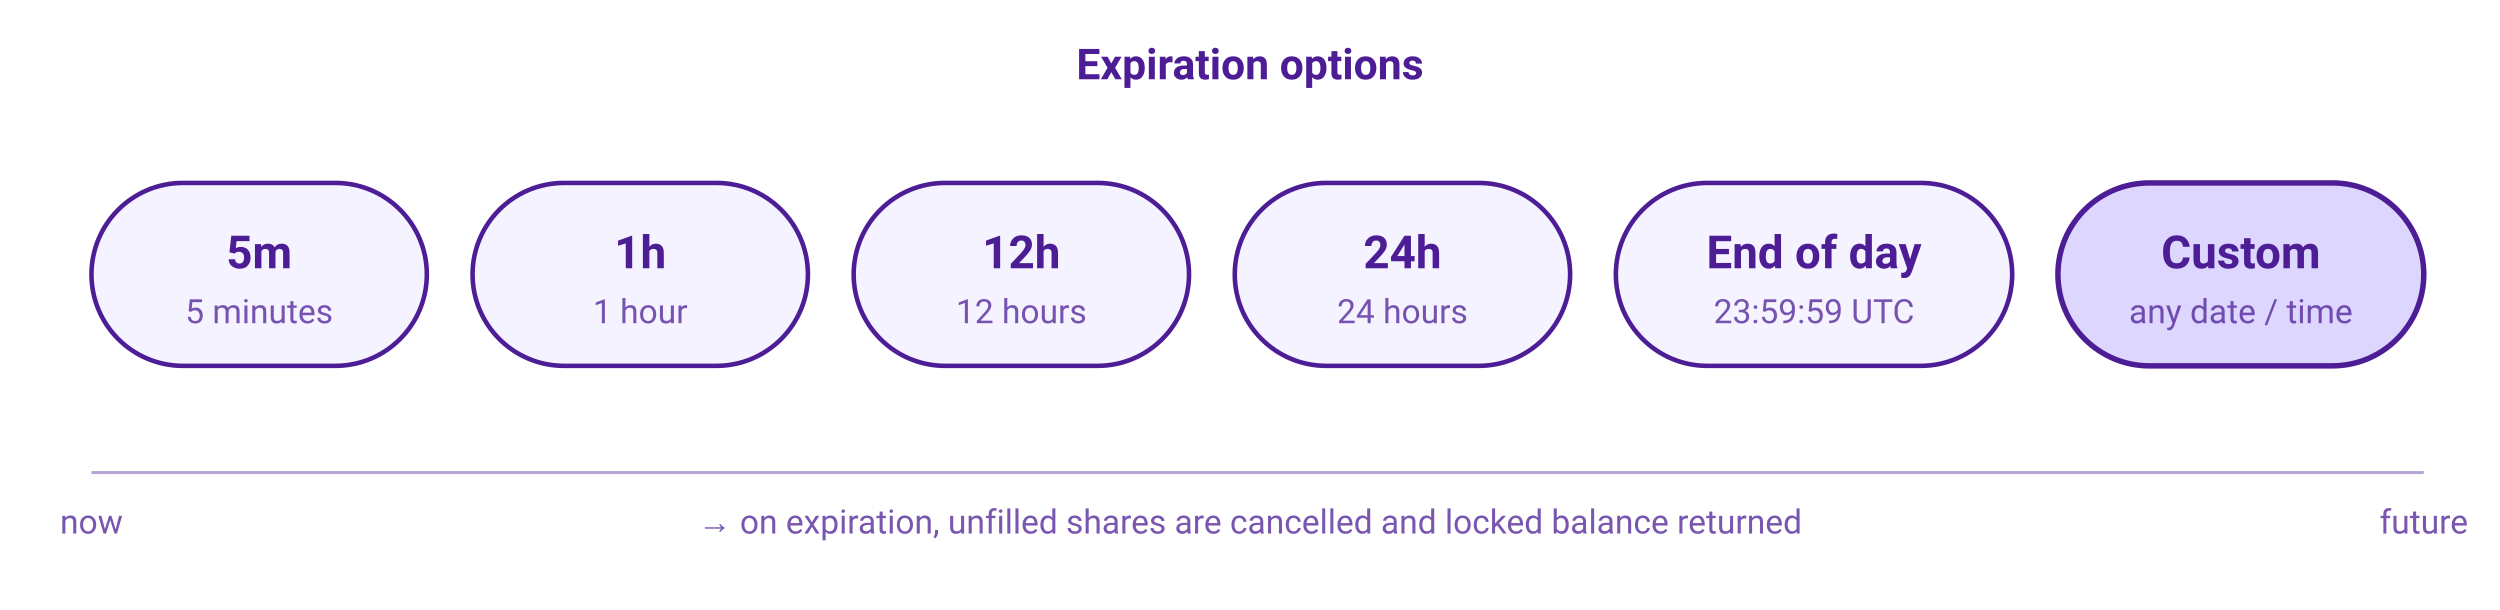
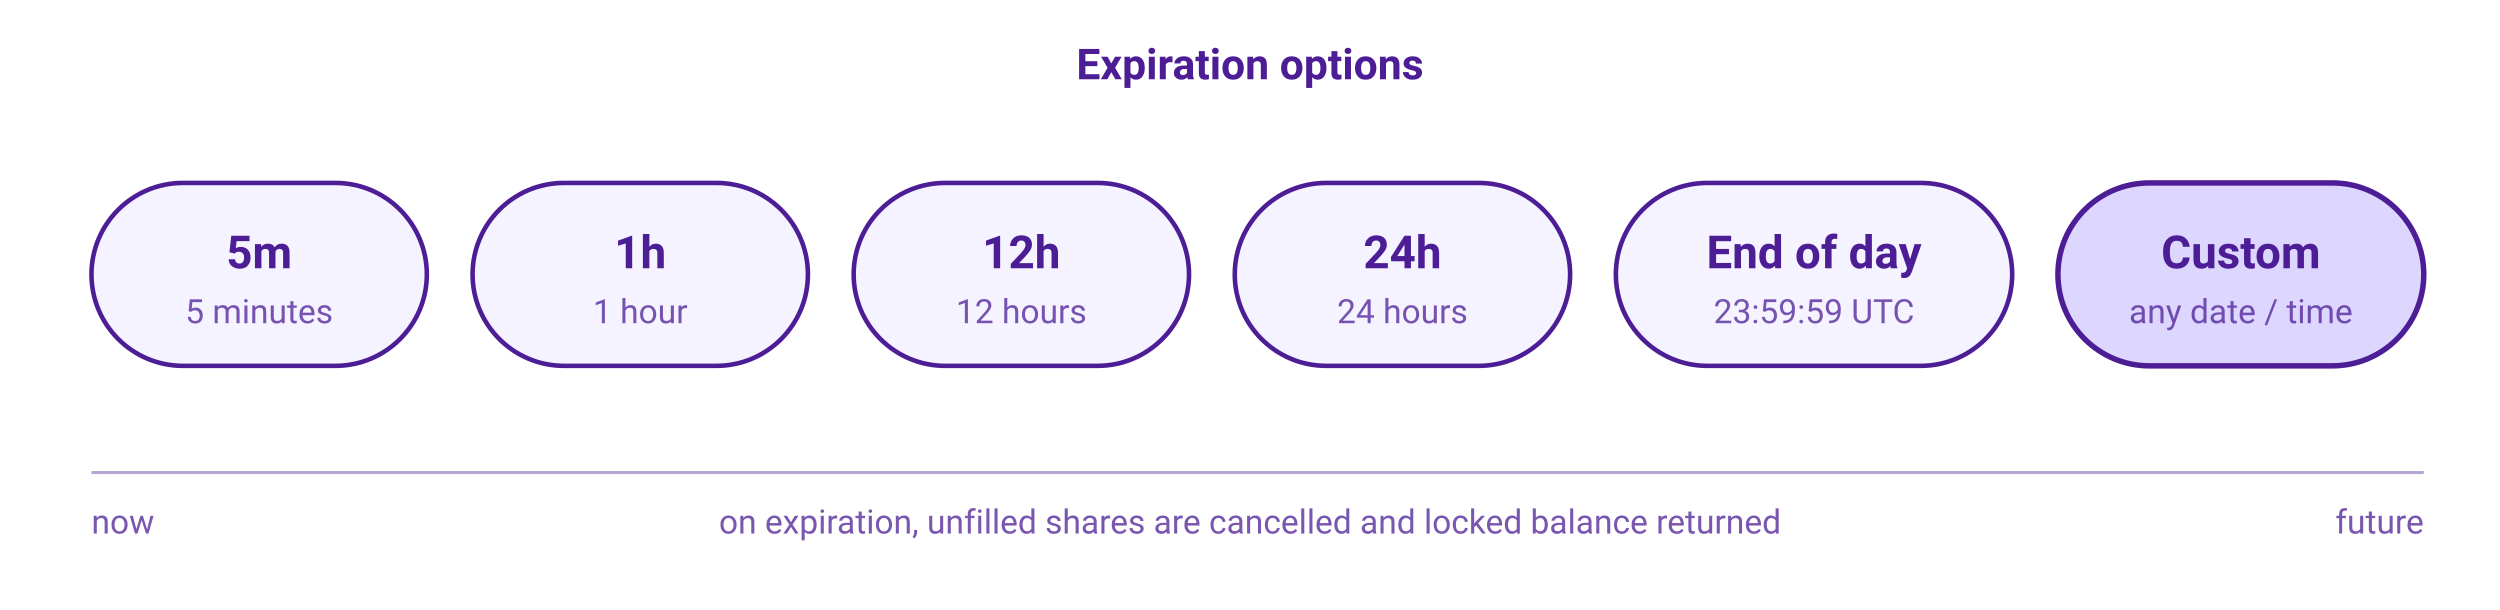
- <svg xmlns="http://www.w3.org/2000/svg" viewBox="0 0 820 200" width="820" style="max-width: 820px; background: transparent; font-family: -apple-system, 'Segoe UI', Roboto, 'Helvetica Neue', Arial, sans-serif;">
-   <style>
-     .title  { font-size: 14px; fill: #4C1D95; font-weight: 700; text-anchor: middle; }
-     .pill   { fill: #F5F3FF; stroke: #4C1D95; stroke-width: 1.5; }
-     .pill-a { fill: #DDD6FE; stroke: #4C1D95; stroke-width: 1.8; }
-     .tb { font-size: 15px; fill: #4C1D95; font-weight: 700; text-anchor: middle; }
-     .t  { font-size: 11px; fill: #4C1D95; opacity: 0.75; text-anchor: middle; }
-   </style>
-   <text class="title" x="410" y="26">Expiration options</text>
-   <g>
-     <rect class="pill" x="30" y="60" width="110" height="60" rx="30" />
-     <text class="tb" x="85" y="88">5m</text>
-     <text class="t" x="85" y="106">5 minutes</text>
-     <rect class="pill" x="155" y="60" width="110" height="60" rx="30" />
-     <text class="tb" x="210" y="88">1h</text>
-     <text class="t" x="210" y="106">1 hour</text>
-     <rect class="pill" x="280" y="60" width="110" height="60" rx="30" />
-     <text class="tb" x="335" y="88">12h</text>
-     <text class="t" x="335" y="106">12 hours</text>
-     <rect class="pill" x="405" y="60" width="110" height="60" rx="30" />
-     <text class="tb" x="460" y="88">24h</text>
-     <text class="t" x="460" y="106">24 hours</text>
-     <rect class="pill" x="530" y="60" width="130" height="60" rx="30" />
-     <text class="tb" x="595" y="88">End of day</text>
-     <text class="t" x="595" y="106">23:59:59 UTC</text>
-     <rect class="pill-a" x="675" y="60" width="120" height="60" rx="30" />
-     <text class="tb" x="735" y="88">Custom</text>
-     <text class="t" x="735" y="106">any date / time</text>
-   </g>
+ <svg xmlns="http://www.w3.org/2000/svg" viewBox="0 0 820 200" width="820" style="max-width: 820px; background: transparent; font-family: -apple-system, Segoe UI, Roboto, Helvetica Neue, Arial, sans-serif;">
+   <text x="410" y="26" text-anchor="middle" font-size="14" font-weight="700" fill="#4C1D95">Expiration options</text>
+   <rect x="30" y="60" width="110" height="60" rx="30" fill="#F5F3FF" stroke="#4C1D95" stroke-width="1.5" />
+   <text x="85" y="88" text-anchor="middle" font-size="15" font-weight="700" fill="#4C1D95">5m</text>
+   <text x="85" y="106" text-anchor="middle" font-size="11" fill="#4C1D95" opacity="0.75">5 minutes</text>
+   <rect x="155" y="60" width="110" height="60" rx="30" fill="#F5F3FF" stroke="#4C1D95" stroke-width="1.5" />
+   <text x="210" y="88" text-anchor="middle" font-size="15" font-weight="700" fill="#4C1D95">1h</text>
+   <text x="210" y="106" text-anchor="middle" font-size="11" fill="#4C1D95" opacity="0.75">1 hour</text>
+   <rect x="280" y="60" width="110" height="60" rx="30" fill="#F5F3FF" stroke="#4C1D95" stroke-width="1.5" />
+   <text x="335" y="88" text-anchor="middle" font-size="15" font-weight="700" fill="#4C1D95">12h</text>
+   <text x="335" y="106" text-anchor="middle" font-size="11" fill="#4C1D95" opacity="0.75">12 hours</text>
+   <rect x="405" y="60" width="110" height="60" rx="30" fill="#F5F3FF" stroke="#4C1D95" stroke-width="1.5" />
+   <text x="460" y="88" text-anchor="middle" font-size="15" font-weight="700" fill="#4C1D95">24h</text>
+   <text x="460" y="106" text-anchor="middle" font-size="11" fill="#4C1D95" opacity="0.75">24 hours</text>
+   <rect x="530" y="60" width="130" height="60" rx="30" fill="#F5F3FF" stroke="#4C1D95" stroke-width="1.5" />
+   <text x="595" y="88" text-anchor="middle" font-size="15" font-weight="700" fill="#4C1D95">End of day</text>
+   <text x="595" y="106" text-anchor="middle" font-size="11" fill="#4C1D95" opacity="0.75">23:59:59 UTC</text>
+   <rect x="675" y="60" width="120" height="60" rx="30" fill="#DDD6FE" stroke="#4C1D95" stroke-width="1.8" />
+   <text x="735" y="88" text-anchor="middle" font-size="15" font-weight="700" fill="#4C1D95">Custom</text>
+   <text x="735" y="106" text-anchor="middle" font-size="11" fill="#4C1D95" opacity="0.75">any date / time</text>
  <line x1="30" y1="155" x2="795" y2="155" stroke="#4C1D95" stroke-width="1" opacity="0.4" />
-   <text class="t" x="30" y="175" text-anchor="start">now</text>
-   <text class="t" x="795" y="175" text-anchor="end">future</text>
-   <text class="t" x="410" y="175">→ on expiration, unfilled shares are cancelled and locked balance returned</text>
+   <text x="30" y="175" text-anchor="start" font-size="11" fill="#4C1D95" opacity="0.75">now</text>
+   <text x="795" y="175" text-anchor="end" font-size="11" fill="#4C1D95" opacity="0.75">future</text>
+   <text x="410" y="175" text-anchor="middle" font-size="11" fill="#4C1D95" opacity="0.75">on expiration, unfilled shares are cancelled and locked balance returned</text>
</svg>
